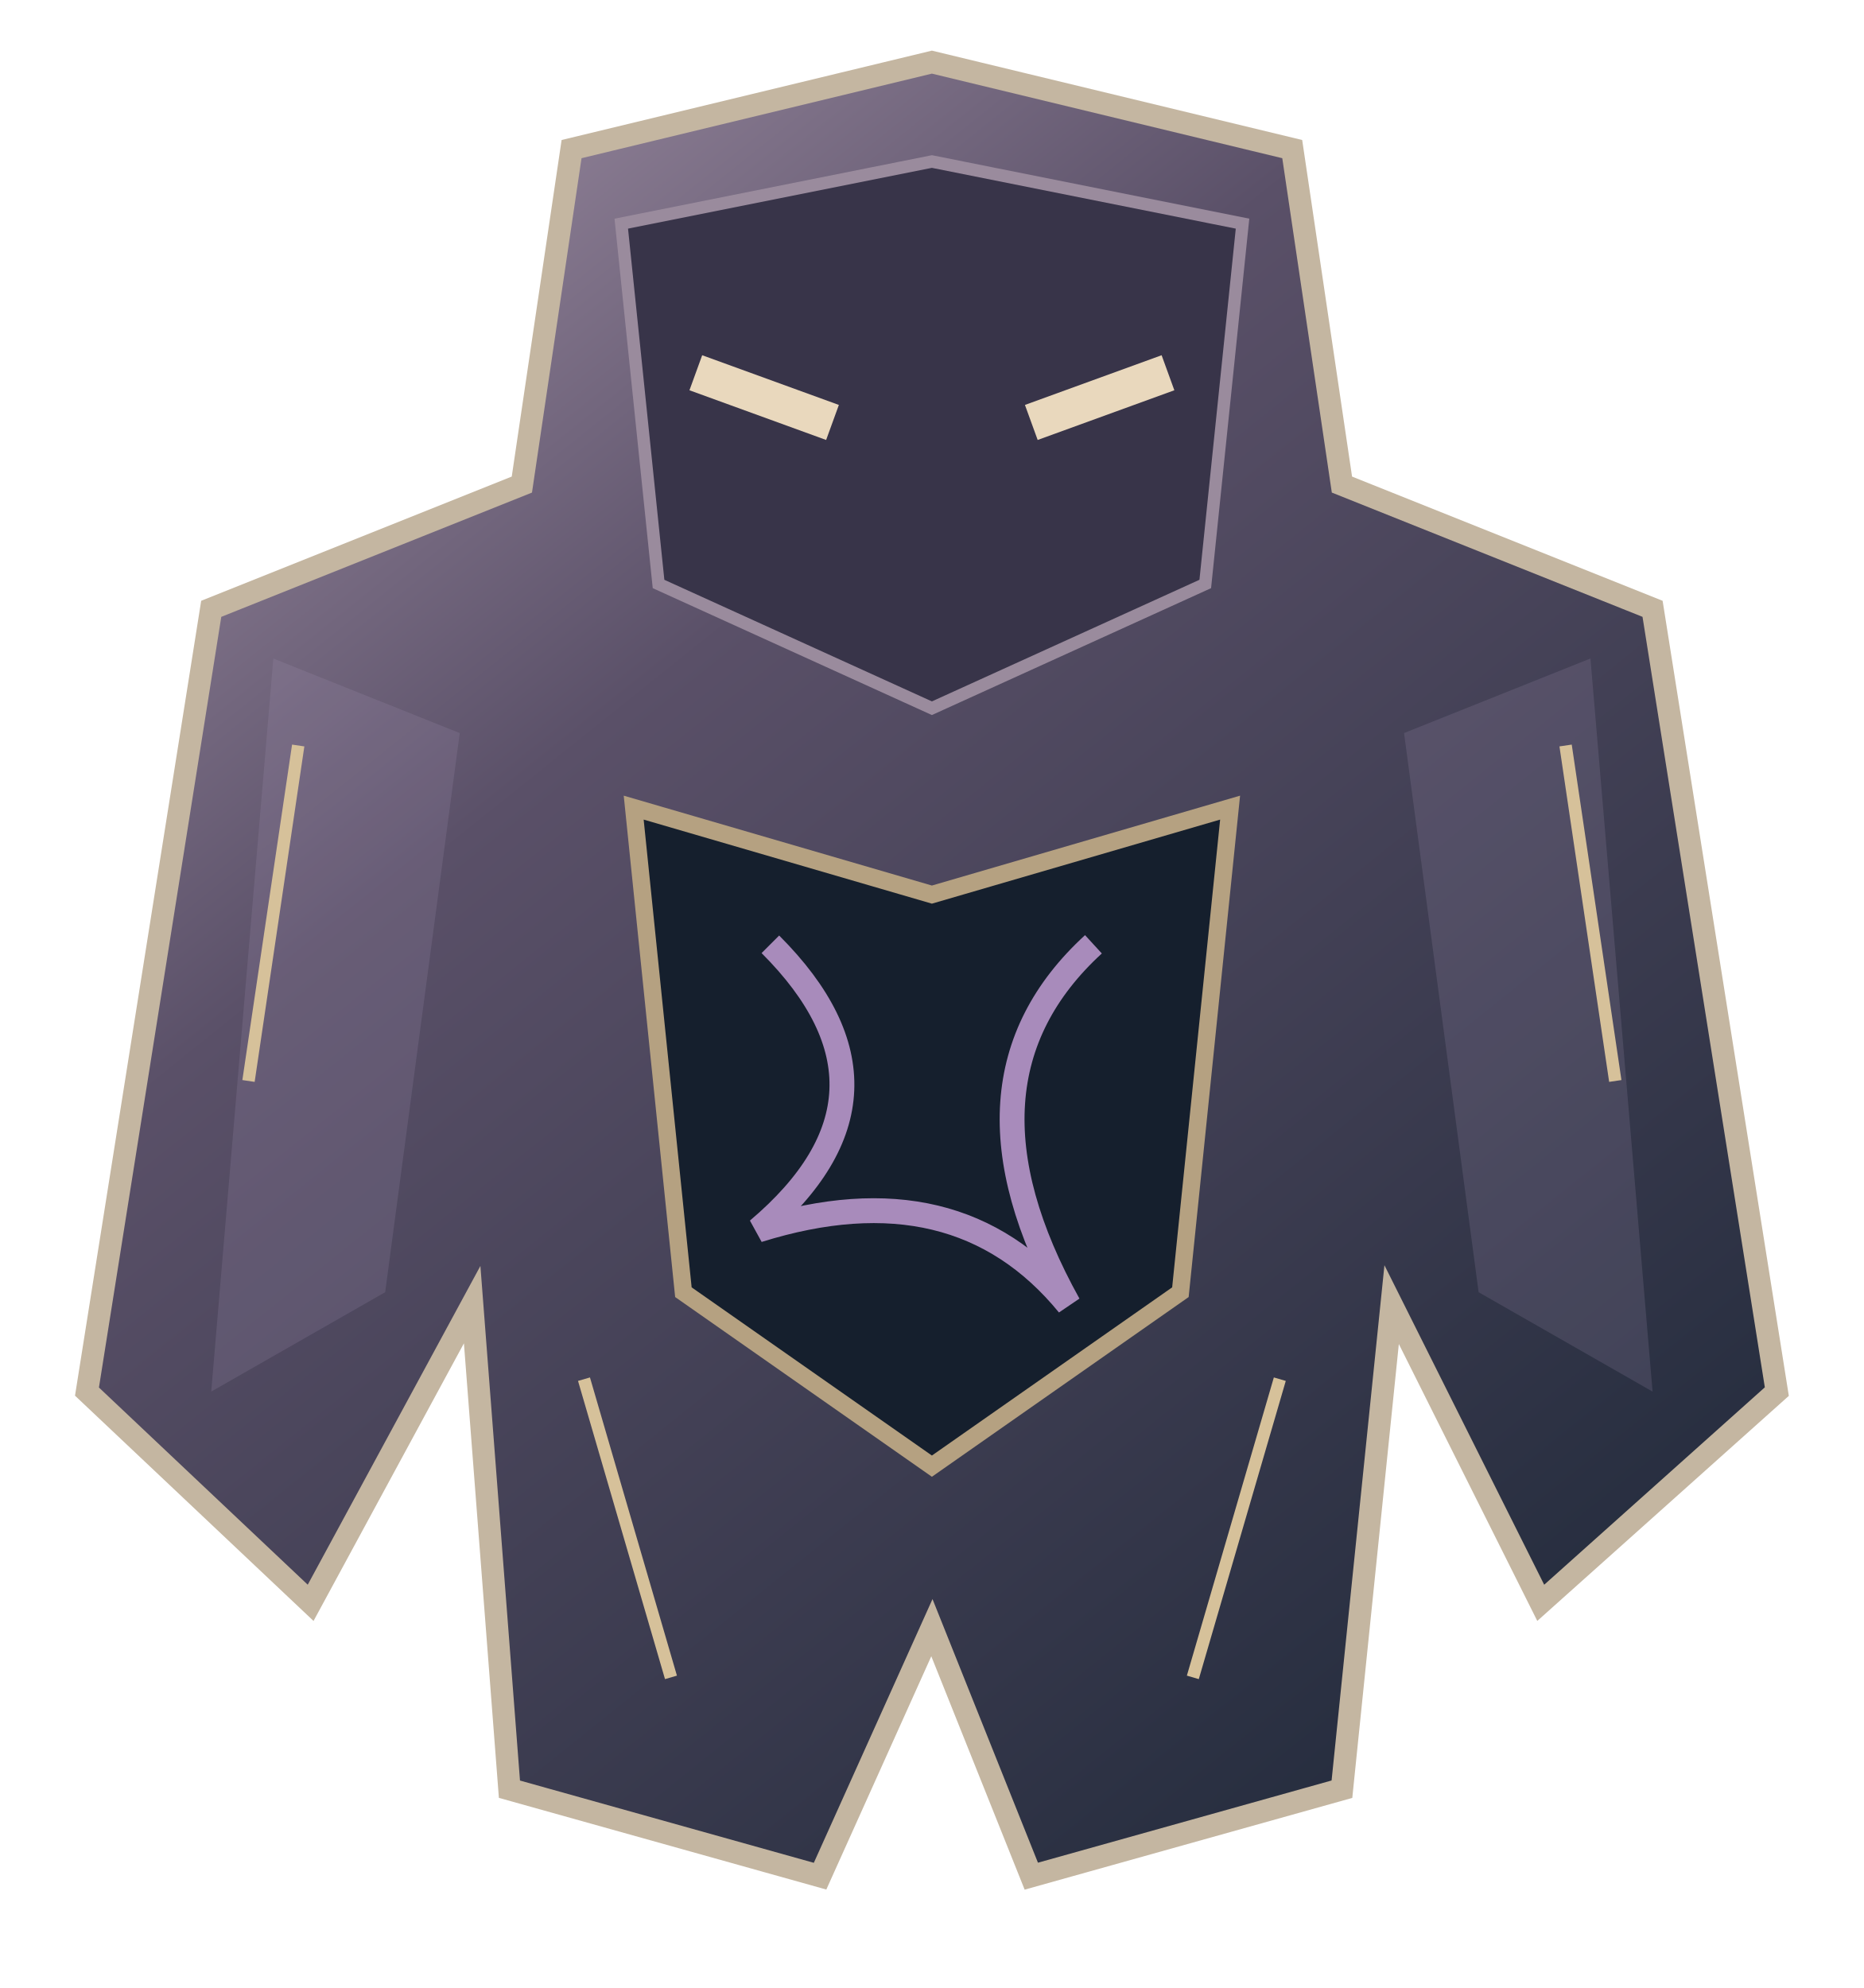
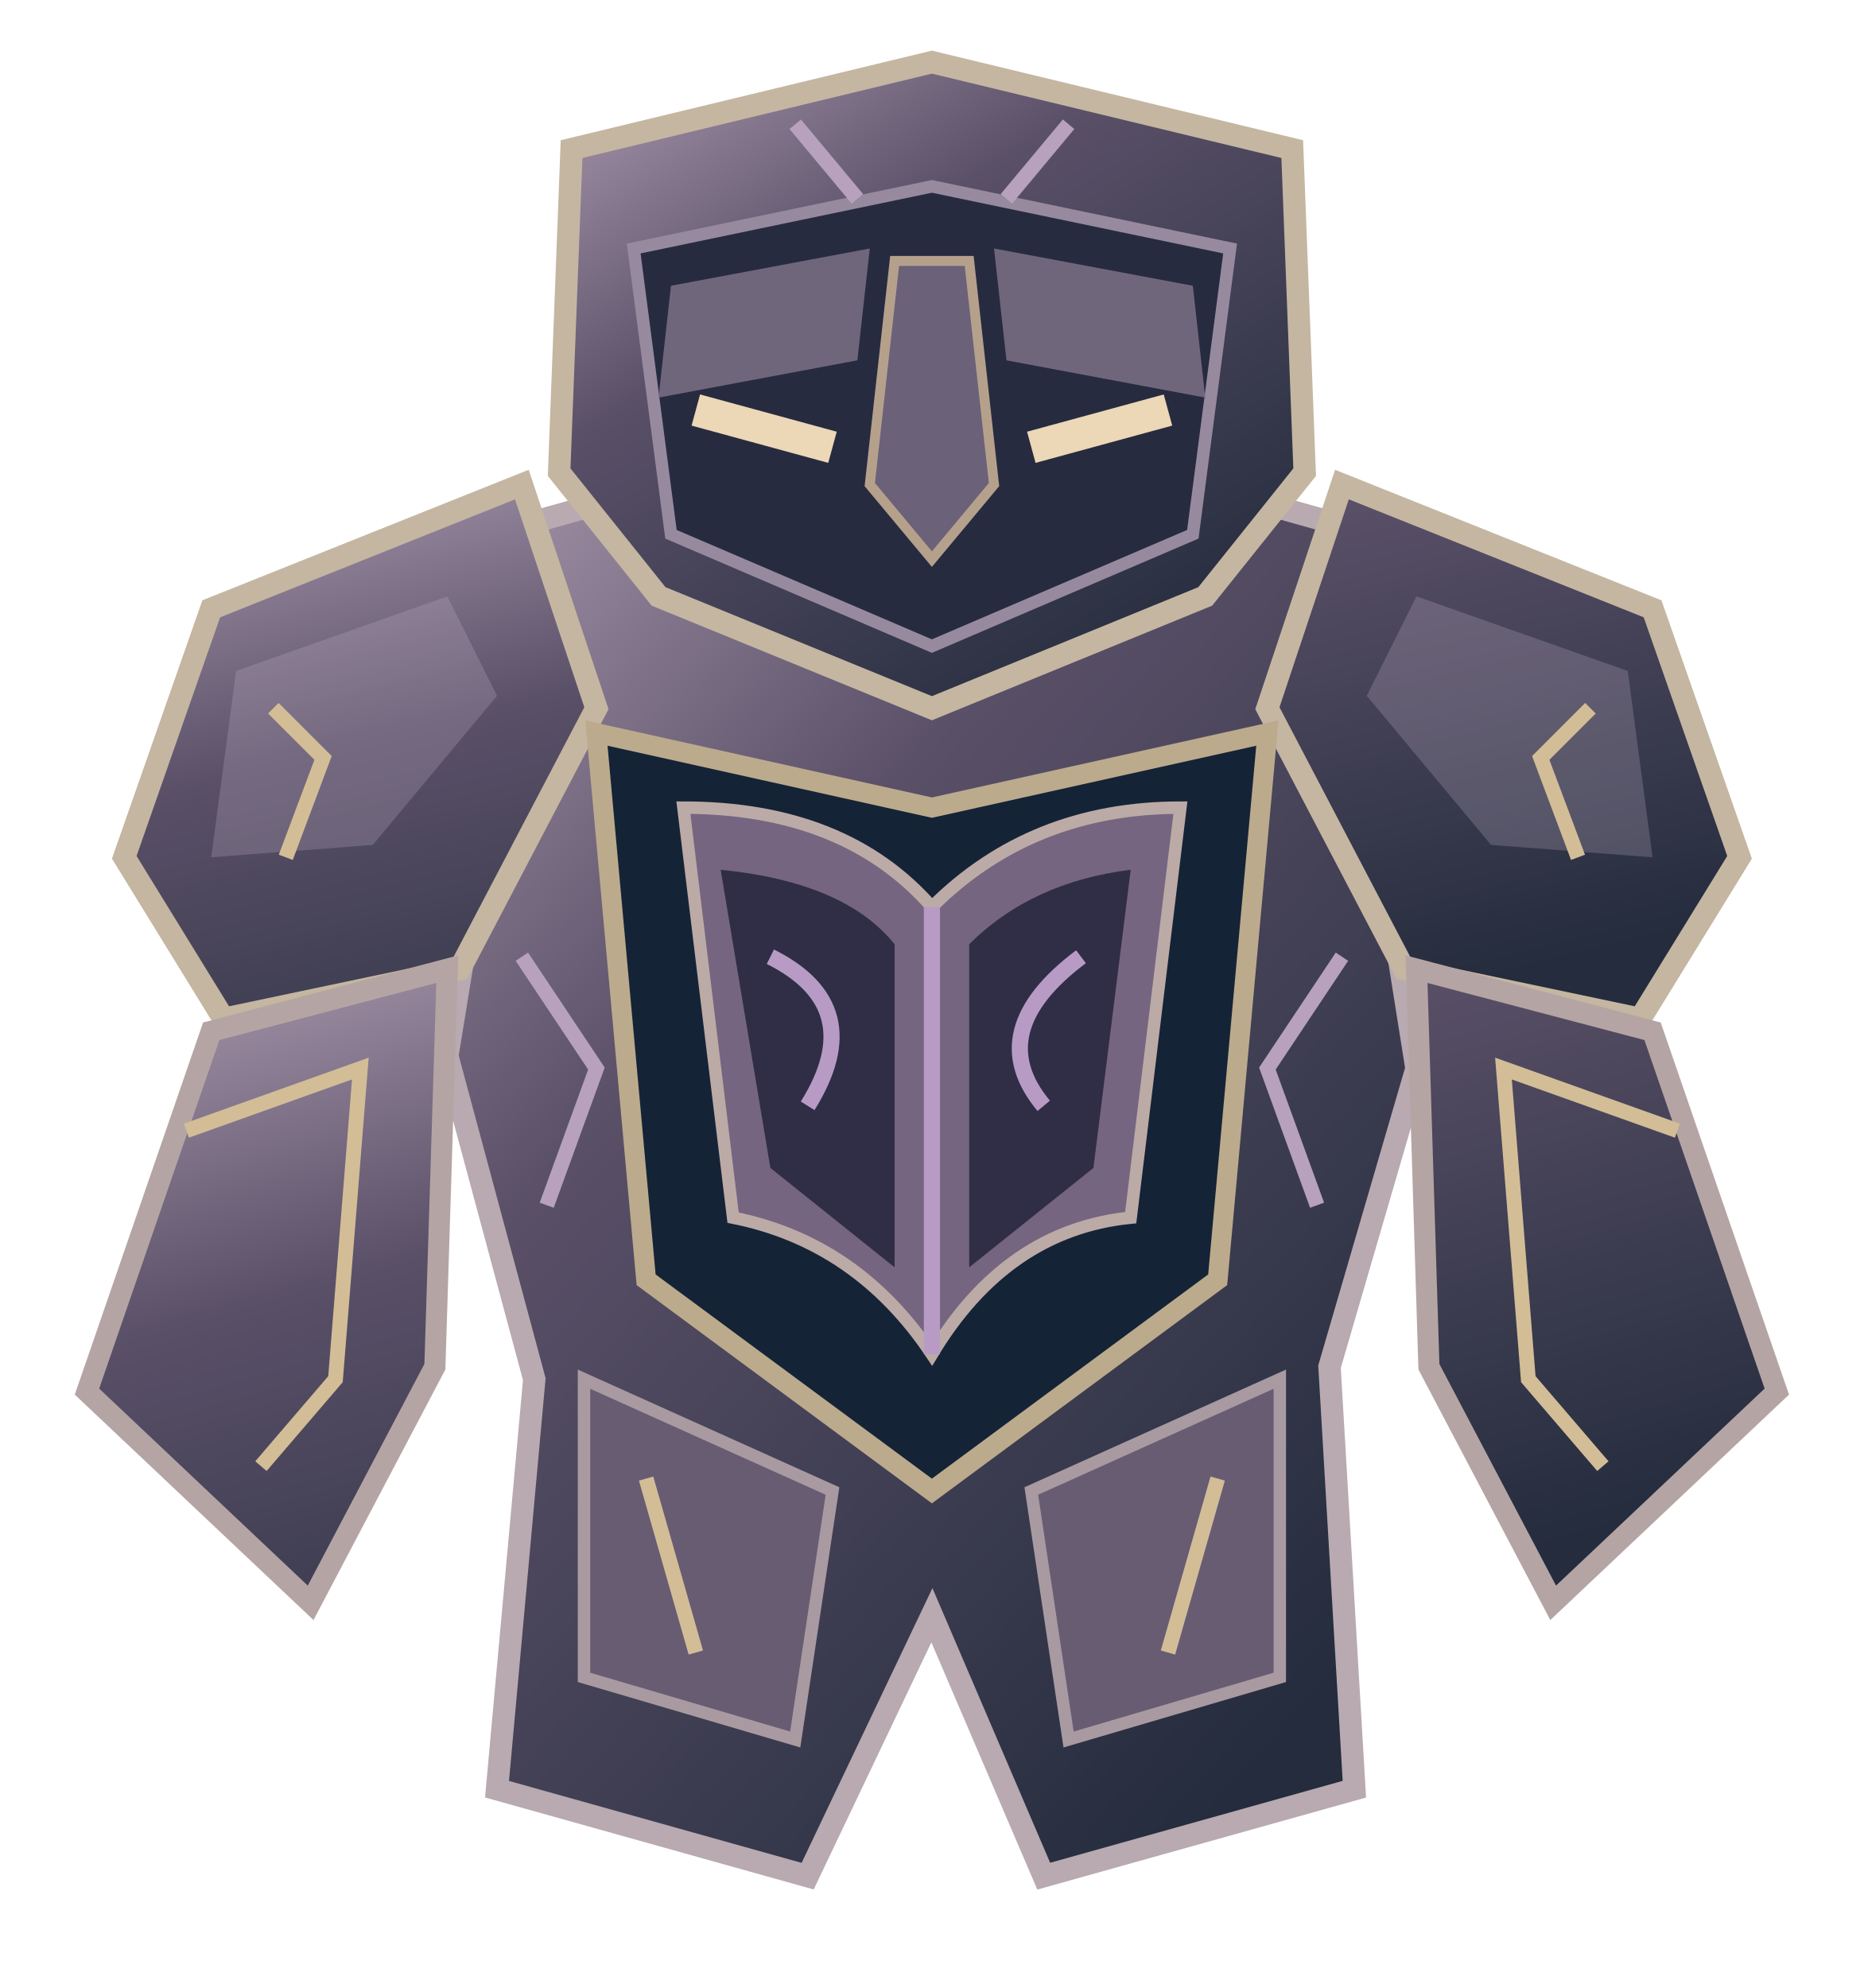
<svg xmlns="http://www.w3.org/2000/svg" width="300" height="320" viewBox="0 0 150 160">
  <defs>
    <linearGradient id="stone" x2=".75" y2="1">
      <stop stop-color="#ab9aaf" />
      <stop offset=".38" stop-color="#5a5068" />
      <stop offset="1" stop-color="#242c3d" />
    </linearGradient>
  </defs>
-   <path d="M46 12L75 5L104 12L108 39L133 49L143 112L124 129L112 105L108 144L83 151L75 131L66 151L41 144L38 105L25 129L7 112L17 49L42 39Z" fill="url(#stone)" stroke="#c4b6a1" stroke-width="1.8" />
-   <path d="M22 53L37 59L31 104L17 112M128 53L113 59L119 104L133 112" fill="#a898b8" opacity=".18" />
-   <path d="M50 18L75 13L100 18L97 47L75 57L53 47Z" fill="#383449" stroke="#9a8b9d" />
-   <path d="M56 30L67 34M83 34L94 30" stroke="#e9d8bd" stroke-width="3" />
-   <path d="M51 65L75 72L99 65L95 104L75 118L55 104Z" fill="#151f2d" stroke="#b5a181" stroke-width="1.4" />
-   <path d="M62 76Q74 88 61 99Q77 94 86 105Q76 87 88 76" fill="none" stroke="#a88bbb" stroke-width="2" />
-   <path d="M47 111L54 135M103 111L96 135M24 60L20 87M126 60L130 87" fill="none" stroke="#d6c19a" stroke-width="1" />
+   <path d="M43 42L75 33L107 42L114 86L107 110L109 144L84 151L75 130L65 151L40 144L43 111L36 85Z" fill="url(#stone)" stroke="#b8aab0" stroke-width="1.8" />
+   <path d="M17 49L42 39L48 57L37 78L18 82L10 69ZM133 49L108 39L102 57L113 78L132 82L140 69Z" fill="url(#stone)" stroke="#c4b6a1" stroke-width="1.8" />
+   <path d="M17 83L36 78L35 110L25 129L7 112ZM133 83L114 78L115 110L125 129L143 112Z" fill="url(#stone)" stroke="#b4a5a4" stroke-width="1.7" />
+   <path d="M19 54L36 48L40 56L30 68L17 69ZM131 54L114 48L110 56L120 68L133 69Z" fill="#c3b4c8" opacity=".25" />
+   <path d="M46 12L75 5L104 12L105 38L97 48L75 57L53 48L45 38Z" fill="url(#stone)" stroke="#c4b6a1" stroke-width="1.8" />
+   <path d="M51 20L75 15L99 20L96 43L75 52L54 43Z" fill="#272b40" stroke="#978a9f" />
+   <path d="M54 23L70 20L69 29L53 32M80 20L96 23L97 32L81 29" fill="#70667c" />
+   <path d="M56 33L67 36M83 36L94 33" stroke="#ecd7b6" stroke-width="2.6" />
+   <path d="M72 21L78 21L80 39L75 45L70 39Z" fill="#6b6179" stroke="#b5a18b" stroke-width=".8" />
+   <path d="M48 59L75 65L102 59L98 103L75 120L52 103Z" fill="#152336" stroke="#bbaa8c" stroke-width="1.6" />
+   <path d="M55 65Q68 65 75 73Q83 65 95 65L91 98Q81 99 75 109Q69 100 59 98Z" fill="#756581" stroke="#bcaaa6" />
+   <path d="M58 70Q68 71 72 76L72 102L62 94ZM78 76Q83 71 91 70L88 94L78 102Z" fill="#302e46" />
+   <path d="M62 77Q70 81 65 89M87 77Q79 83 84 89M75 73V109" fill="none" stroke="#b79bc5" stroke-width="1.3" />
+   <path d="M47 111L67 120L64 140L47 135ZM103 111L83 120L86 140L103 135Z" fill="#685c73" stroke="#a99aa1" />
+   <path d="M15 91L29 86L27 111L21 118M135 91L121 86L123 111L129 118M22 57L26 61L23 69M128 57L124 61L127 69M52 119L56 133M98 119L94 133" fill="none" stroke="#d2bd97" stroke-width="1.2" />
+   <path d="M42 77L48 86L44 97M108 77L102 86L106 97M64 10L69 16M86 10L81 16" fill="none" stroke="#b7a1bc" stroke-width="1.2" />
</svg>
